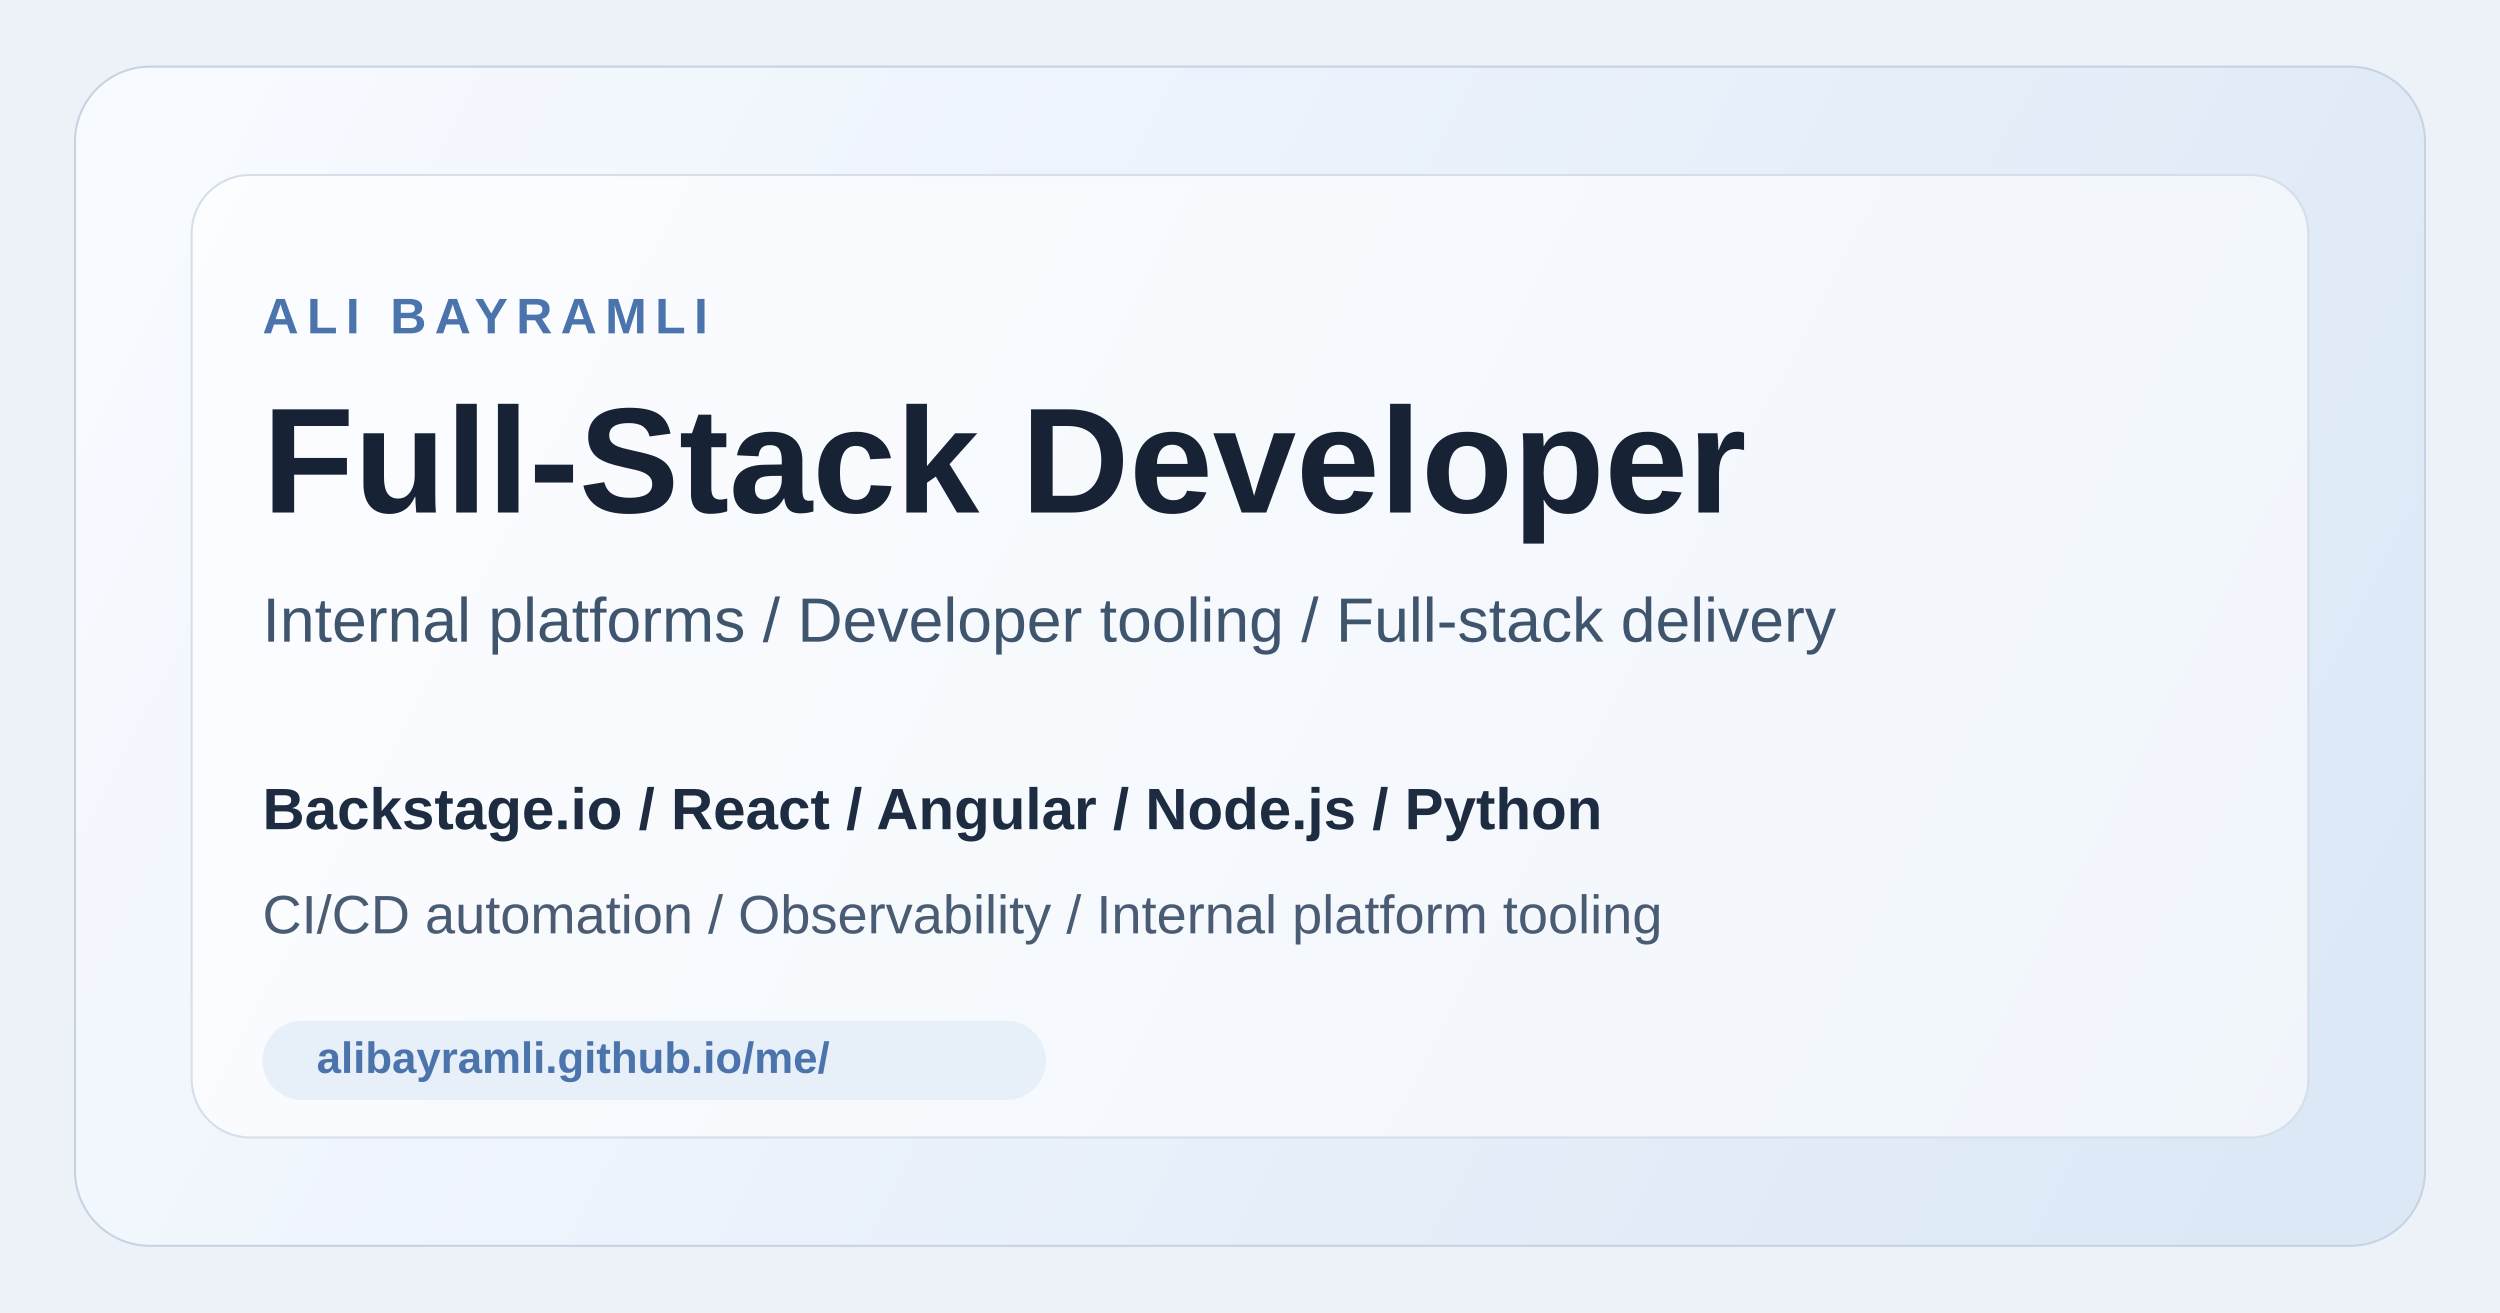
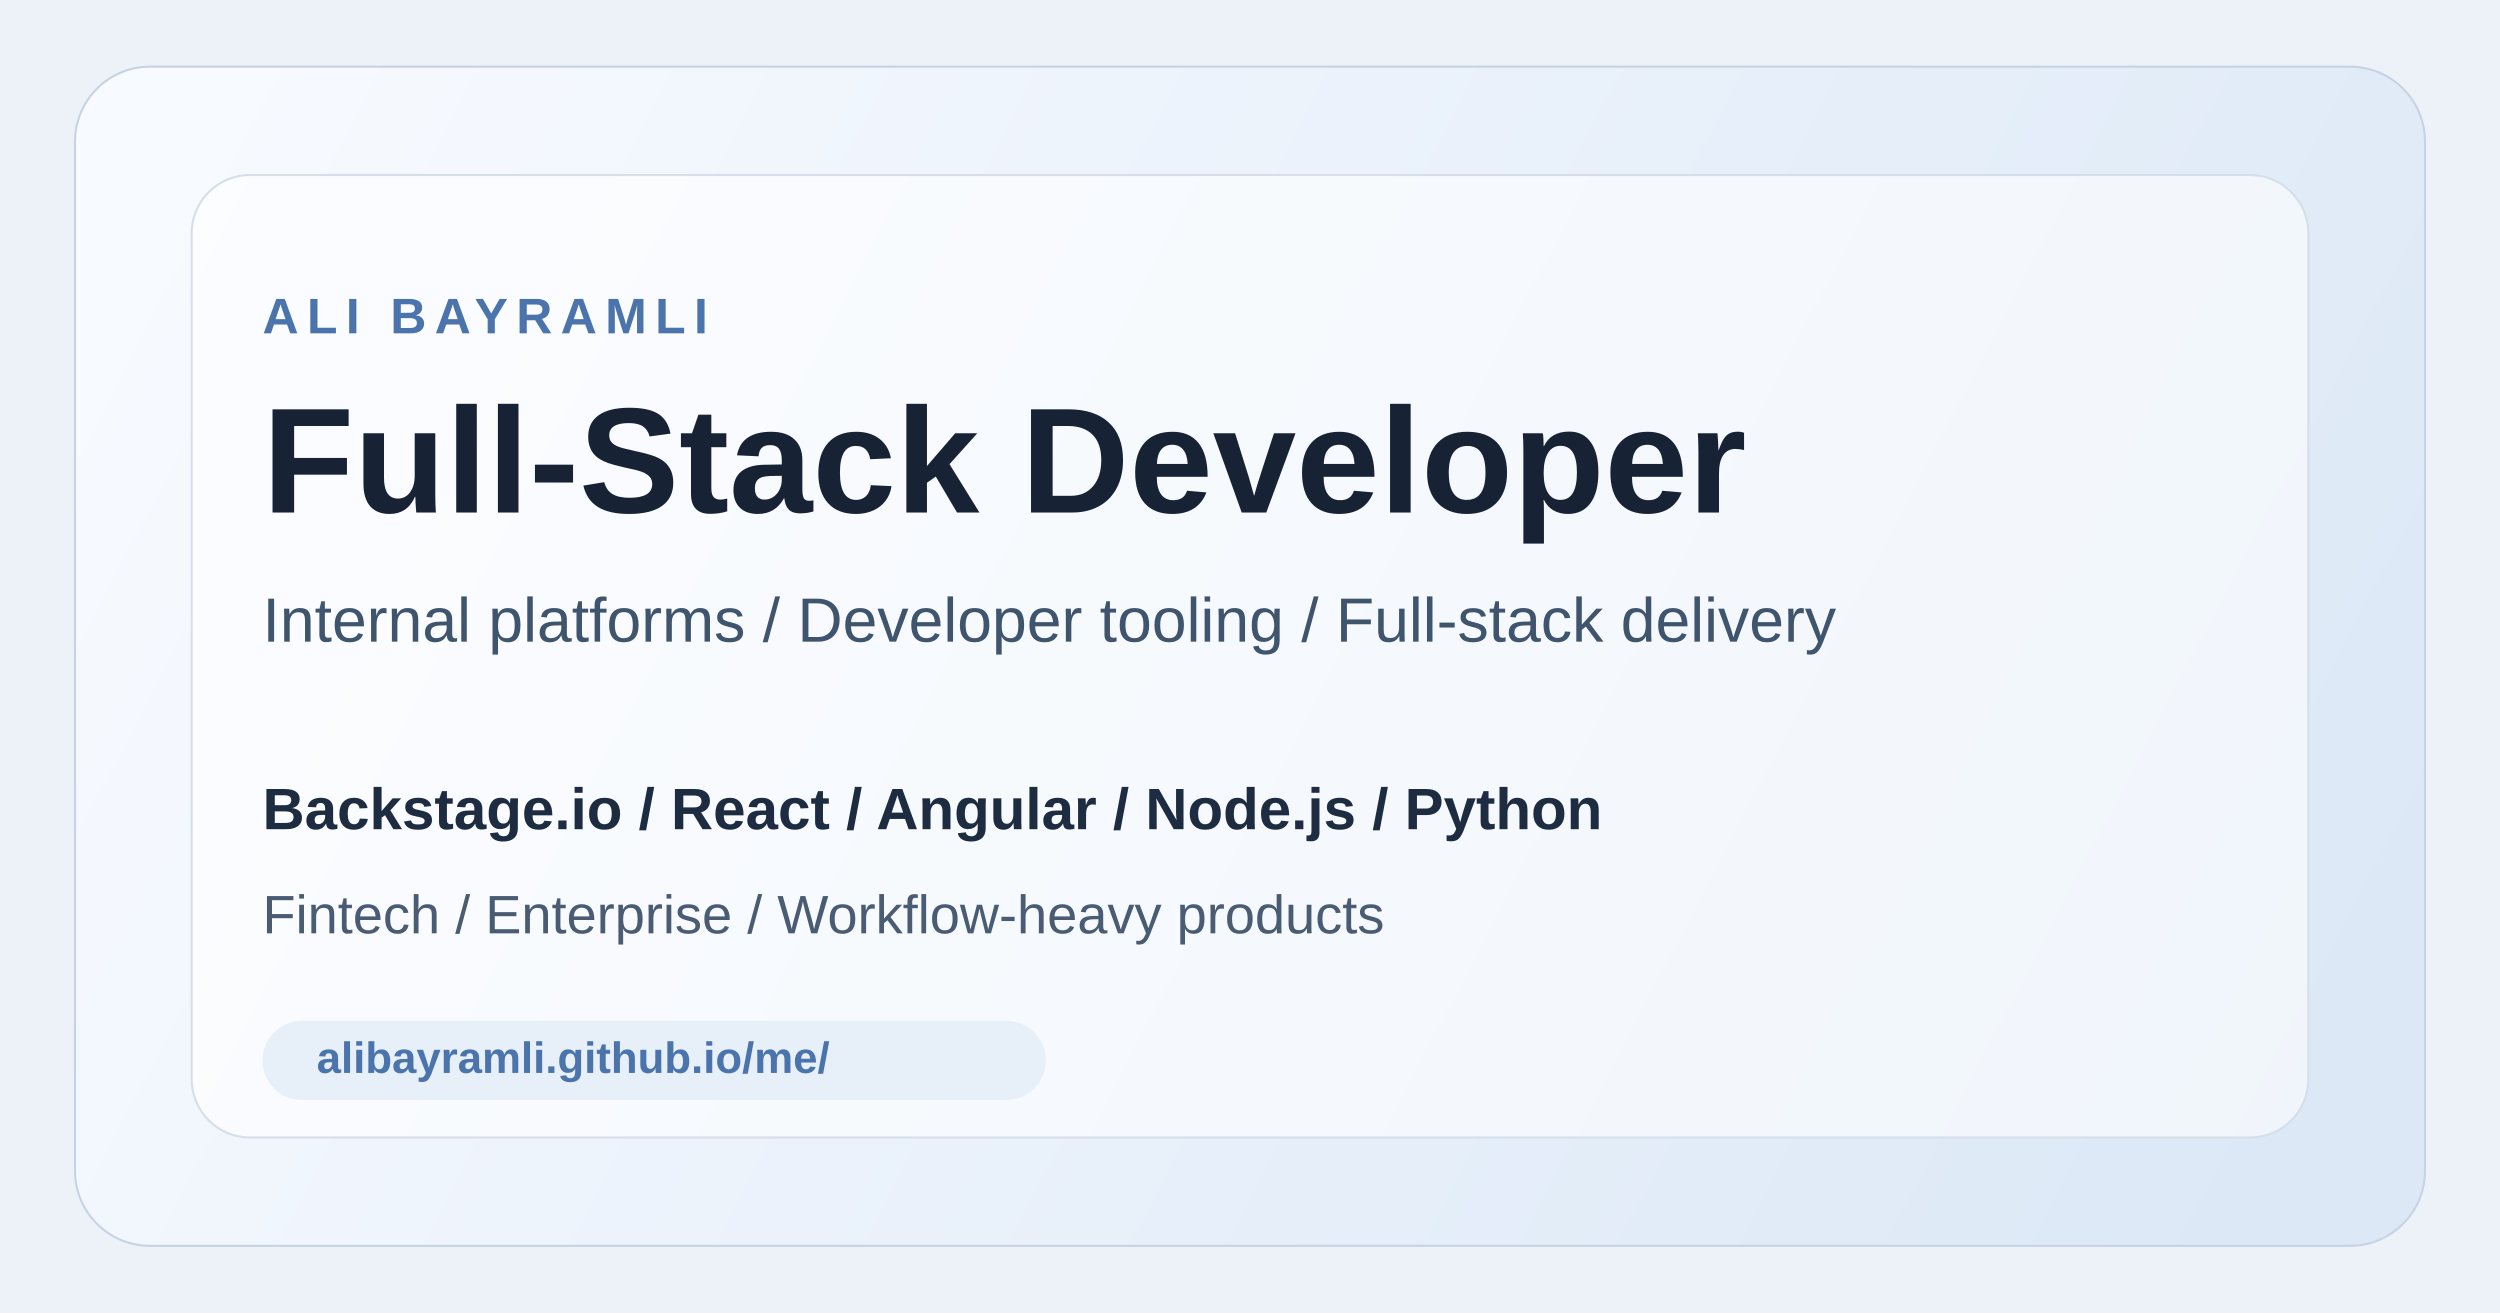
<svg xmlns="http://www.w3.org/2000/svg" width="1200" height="630" viewBox="0 0 1200 630" fill="none">
  <defs>
    <linearGradient id="bg" x1="96" y1="64" x2="1088" y2="582" gradientUnits="userSpaceOnUse">
      <stop stop-color="#F7FAFF" />
      <stop offset="1" stop-color="#DCE8F6" />
    </linearGradient>
  </defs>
  <rect width="1200" height="630" fill="#EDF2F8" />
  <rect x="36" y="32" width="1128" height="566" rx="36" fill="url(#bg)" />
  <rect x="36" y="32" width="1128" height="566" rx="36" stroke="#C7D3E2" />
  <rect x="92" y="84" width="1016" height="462" rx="28" fill="#FFFFFF" fill-opacity="0.58" stroke="#D5DEE9" />
  <text x="126" y="160" fill="#4B74AD" font-family="'Segoe UI', Arial, sans-serif" font-size="24" font-weight="700" letter-spacing="4">ALI BAYRAMLI</text>
  <text x="126" y="246" fill="#172235" font-family="'Segoe UI', Arial, sans-serif" font-size="72" font-weight="700">Full-Stack Developer</text>
  <text x="126" y="308" fill="#3F546D" font-family="'Segoe UI', Arial, sans-serif" font-size="30">Internal platforms / Developer tooling / Full-stack delivery</text>
  <text x="126" y="398" fill="#1E2C42" font-family="'Segoe UI', Arial, sans-serif" font-size="28" font-weight="700">Backstage.io / React / Angular / Node.js / Python</text>
-   <text x="126" y="448" fill="#4A5C73" font-family="'Segoe UI', Arial, sans-serif" font-size="26">CI/CD automation / Observability / Internal platform tooling</text>
+   <text x="126" y="448" fill="#4A5C73" font-family="'Segoe UI', Arial, sans-serif" font-size="26">Fintech / Enterprise / Workflow-heavy products</text>
  <rect x="126" y="490" width="376" height="38" rx="19" fill="#E7EFF8" />
  <text x="152" y="515" fill="#4B74AD" font-family="'Segoe UI', Arial, sans-serif" font-size="21" font-weight="700">alibayramli.github.io/me/</text>
</svg>
